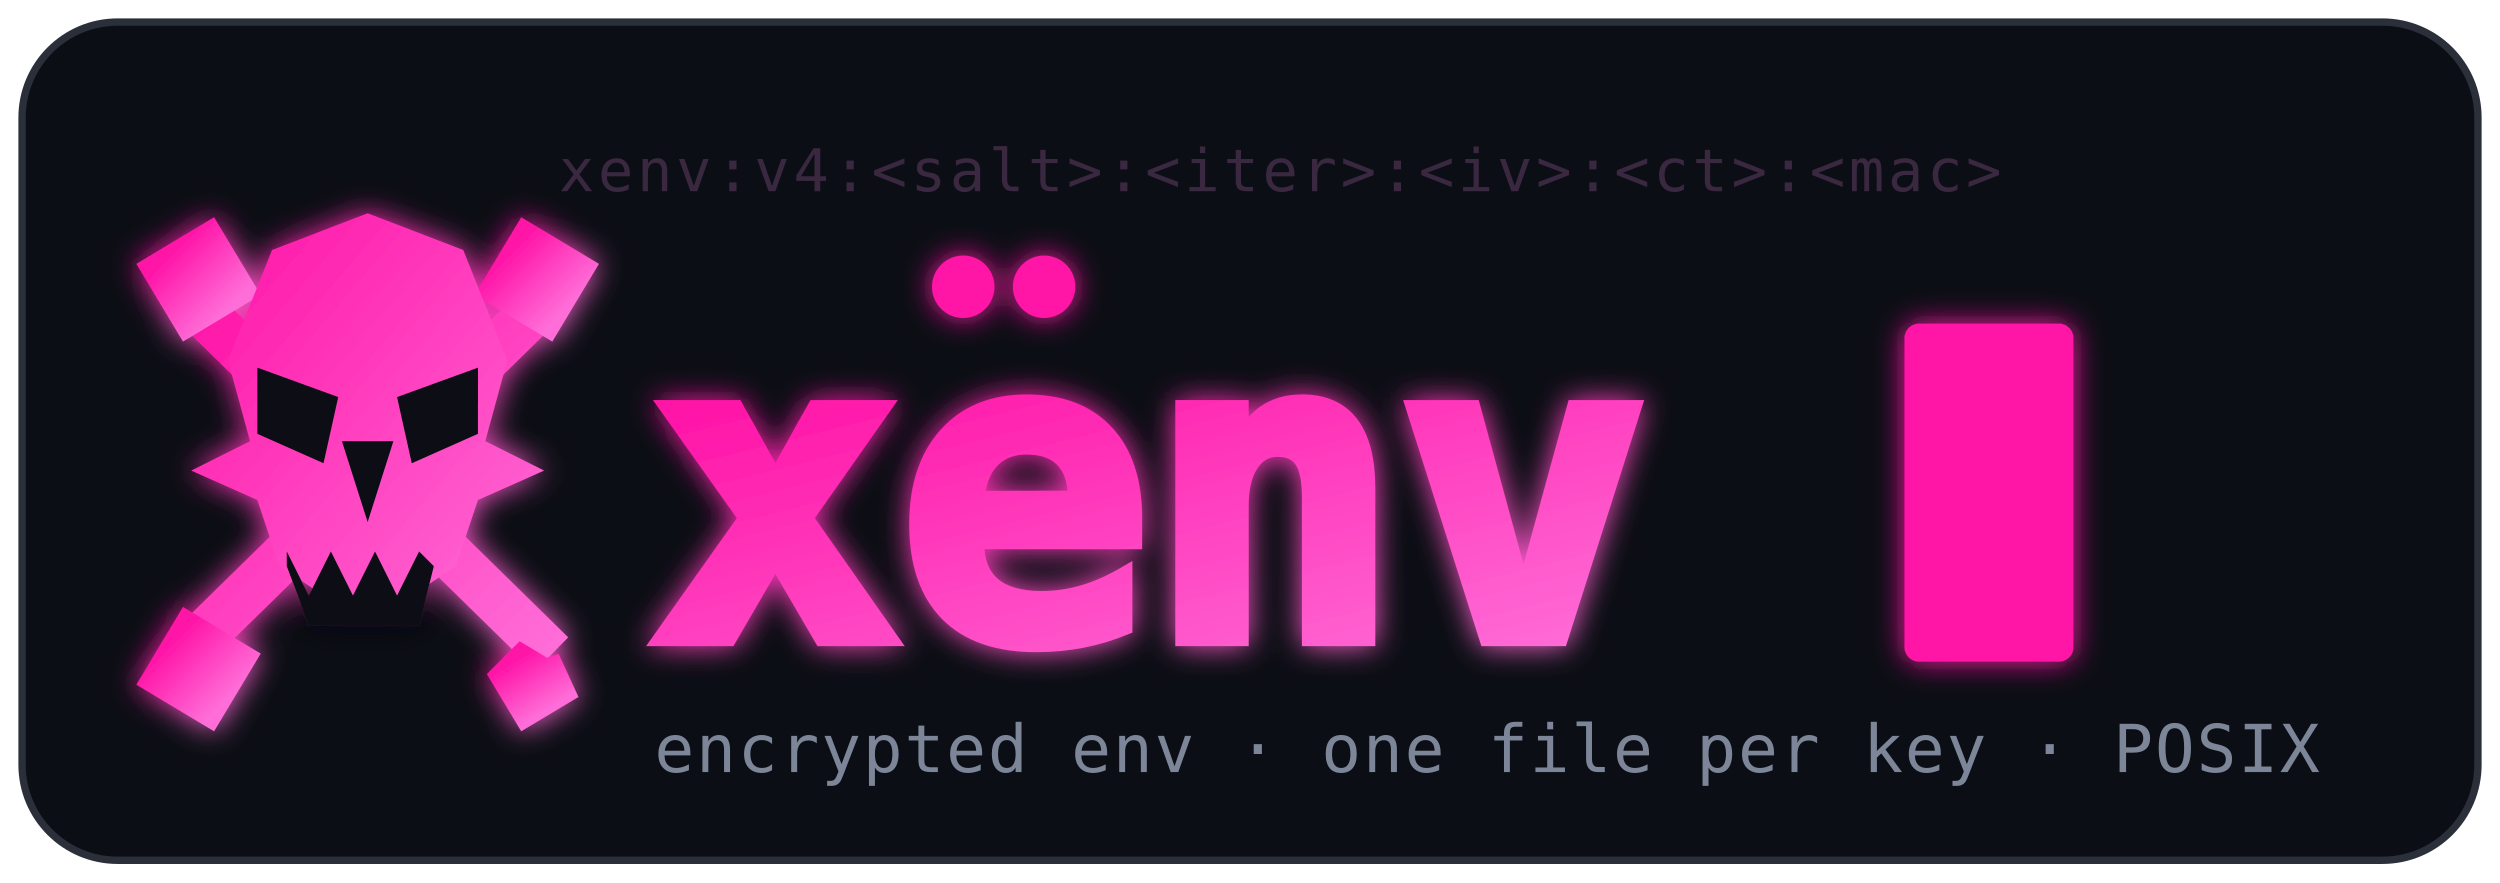
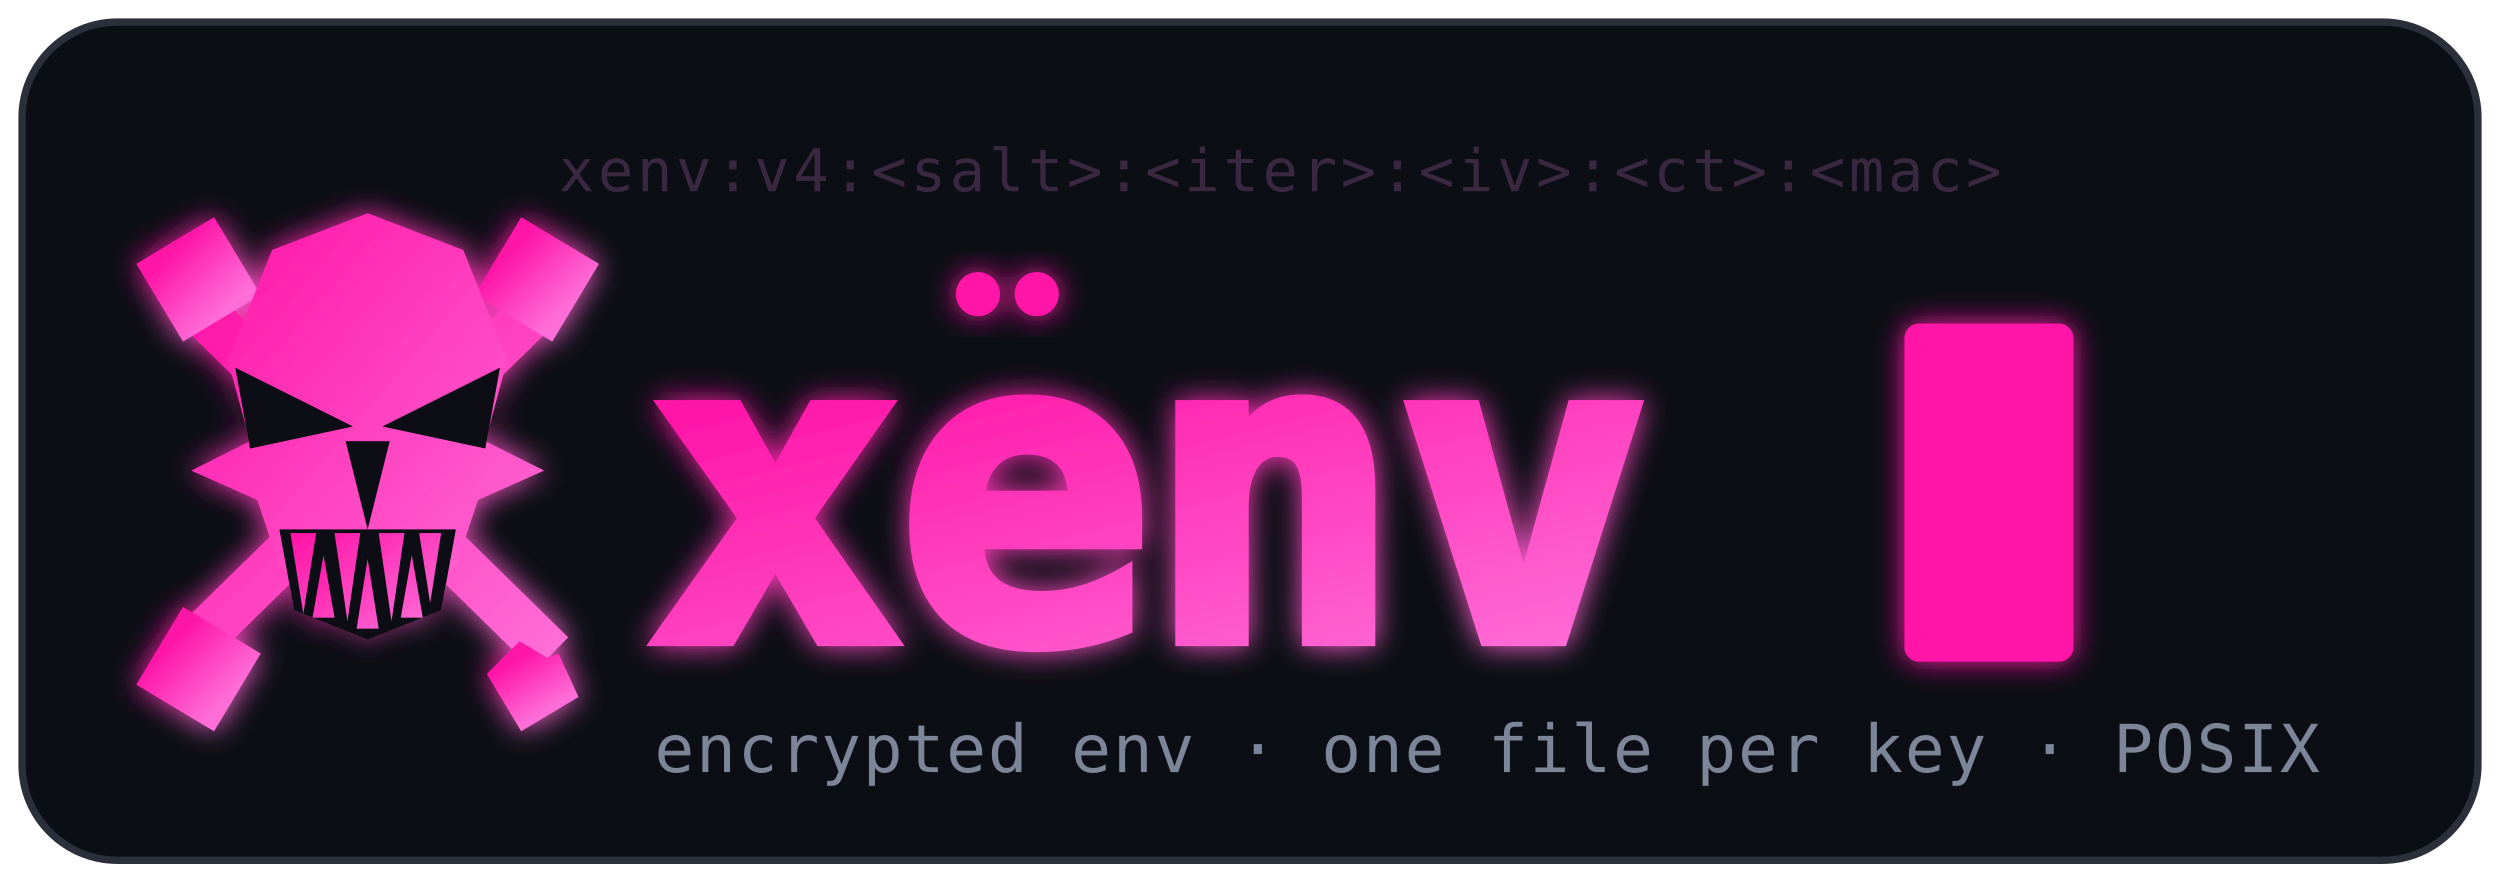
<svg xmlns="http://www.w3.org/2000/svg" viewBox="0 0 680 240" width="680" height="240" font-family="ui-monospace, SFMono-Regular, Menlo, Consolas, 'DejaVu Sans Mono', monospace" role="img" aria-label="xenv — encrypted env, one file per key">
  <defs>
    <linearGradient id="neon" x1="0" y1="0" x2="1" y2="1">
      <stop offset="0" stop-color="#FF12A6" />
      <stop offset="1" stop-color="#FF6ED8" />
    </linearGradient>
    <filter id="glow" x="-45%" y="-45%" width="190%" height="190%">
      <feGaussianBlur stdDeviation="4" result="b" />
      <feMerge>
        <feMergeNode in="b" />
        <feMergeNode in="SourceGraphic" />
      </feMerge>
    </filter>
  </defs>
  <rect x="6" y="6" width="668" height="228" rx="26" fill="#0B0E14" stroke="#2A2F3A" stroke-width="2" />
  <text x="152" y="52" font-size="16" letter-spacing="1" fill="#3A2740">xenv:v4:&lt;salt&gt;:&lt;iter&gt;:&lt;iv&gt;:&lt;ct&gt;:&lt;mac&gt;</text>
  <g transform="translate(44,54)" filter="url(#glow)">
    <g fill="url(#neon)" stroke="url(#neon)" stroke-width="13" stroke-linejoin="miter" stroke-linecap="butt">
      <line x1="6" y1="26" x2="106" y2="124" />
      <line x1="106" y1="26" x2="6" y2="124" />
      <path d="M2 20 l10 -6 6 10 -10 6z" />
      <path d="M110 20 l-10 -6 -6 10 10 6z" />
      <path d="M2 130 l10 6 6 -10 -10 -6z" />
      <path d="M110 130 l-10 6 -6 -10 10 6z" />
    </g>
    <path d="M18 44 L30 14 L56 4 L82 14 L94 44 L88 66 L104 74 L86 82 L80 100 L56 116 L32 100 L26 82 L8 74 L24 66 Z" fill="url(#neon)" />
-     <path d="M26 46 L48 54 L44 72 L26 64 Z" fill="#0B0E14" />
-     <path d="M86 46 L64 54 L68 72 L86 64 Z" fill="#0B0E14" />
-     <path d="M49 66 L63 66 L56 88 Z" fill="#0B0E14" />
-     <path d="M34 96 L40 108 L46 96 L52 108 L58 96 L64 108 L70 96 L74 100 L70 116 L40 116 L34 100 Z" fill="#0B0E14" />
+     <path d="M20 46 L52 62 L24 68 Z" fill="#0B0E14" />
+     <path d="M92 46 L60 62 L88 68 Z" fill="#0B0E14" />
+     <path d="M50 66 L62 66 L56 90 Z" fill="#0B0E14" />
+     <path d="M32 90 L80 90 L76 112 L56 120 L36 112 Z" fill="#0B0E14" />
+     <path d="M35 91 l7 0 -3.5 22 z M47 91 l7 0 -3.5 24 z M59 91 l7 0 -3.5 24 z M70 91 l6 0 -3 19 z" fill="url(#neon)" />
+     <path d="M41 114 l6 0 -3 -17 z M53 117 l6 0 -3 -19 z M65 114 l6 0 -3 -17 z" fill="url(#neon)" />
  </g>
  <text x="176" y="174" font-size="116" font-weight="800" letter-spacing="-2" fill="url(#neon)" stroke="url(#neon)" stroke-width="3.5" filter="url(#glow)">xenv</text>
  <g fill="#FF12A6" filter="url(#glow)">
-     <circle cx="262" cy="78" r="8.5" />
-     <circle cx="284" cy="78" r="8.5" />
+     <circle cx="266" cy="80" r="6" />
+     <circle cx="282" cy="80" r="6" />
  </g>
  <rect x="518" y="88" width="46" height="92" rx="4" fill="#FF12A6" filter="url(#glow)">
    <animate attributeName="opacity" values="1;1;0.08;0.08" keyTimes="0;0.5;0.5;1" dur="1.06s" repeatCount="indefinite" />
  </rect>
  <text x="178" y="210" font-size="18" letter-spacing="0.5" fill="#7C8698">encrypted env · one file per key · POSIX</text>
</svg>
